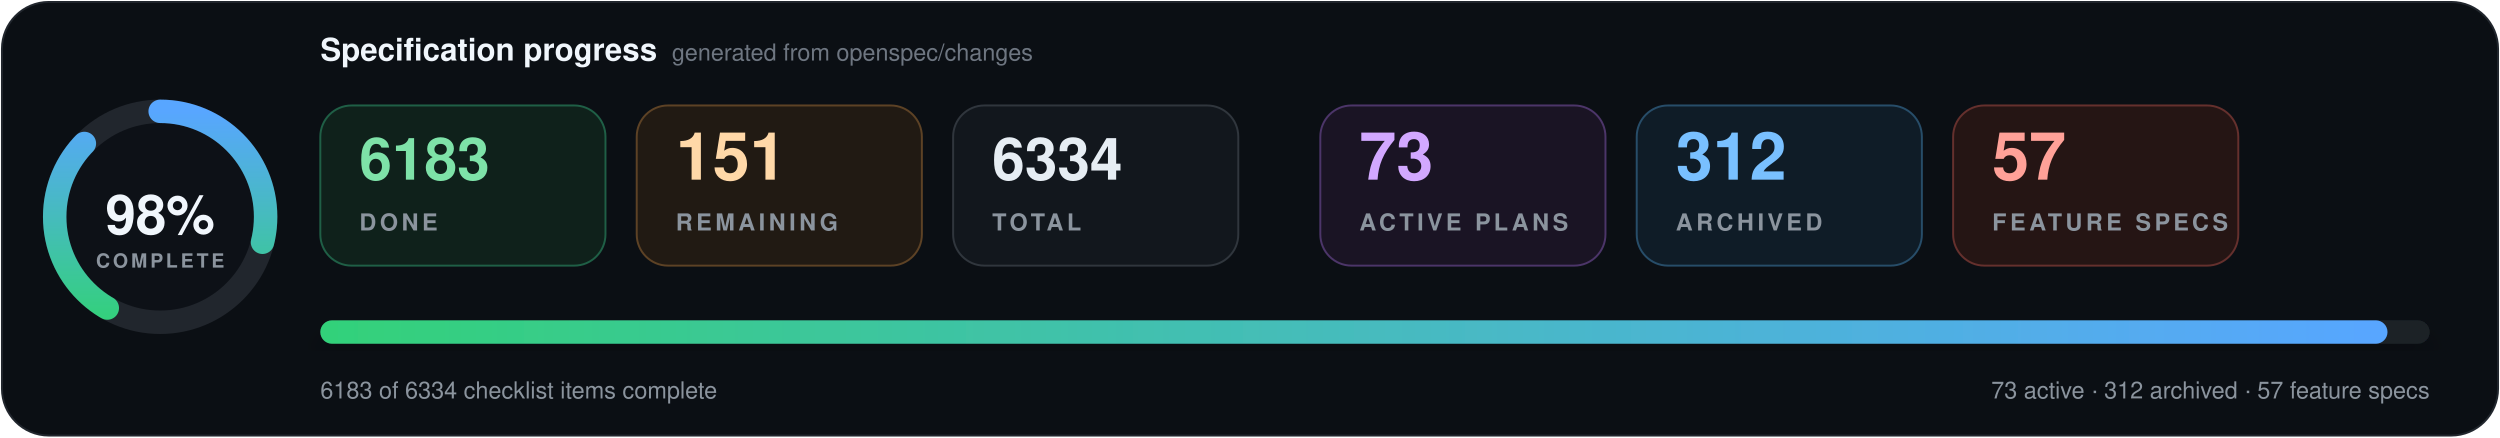
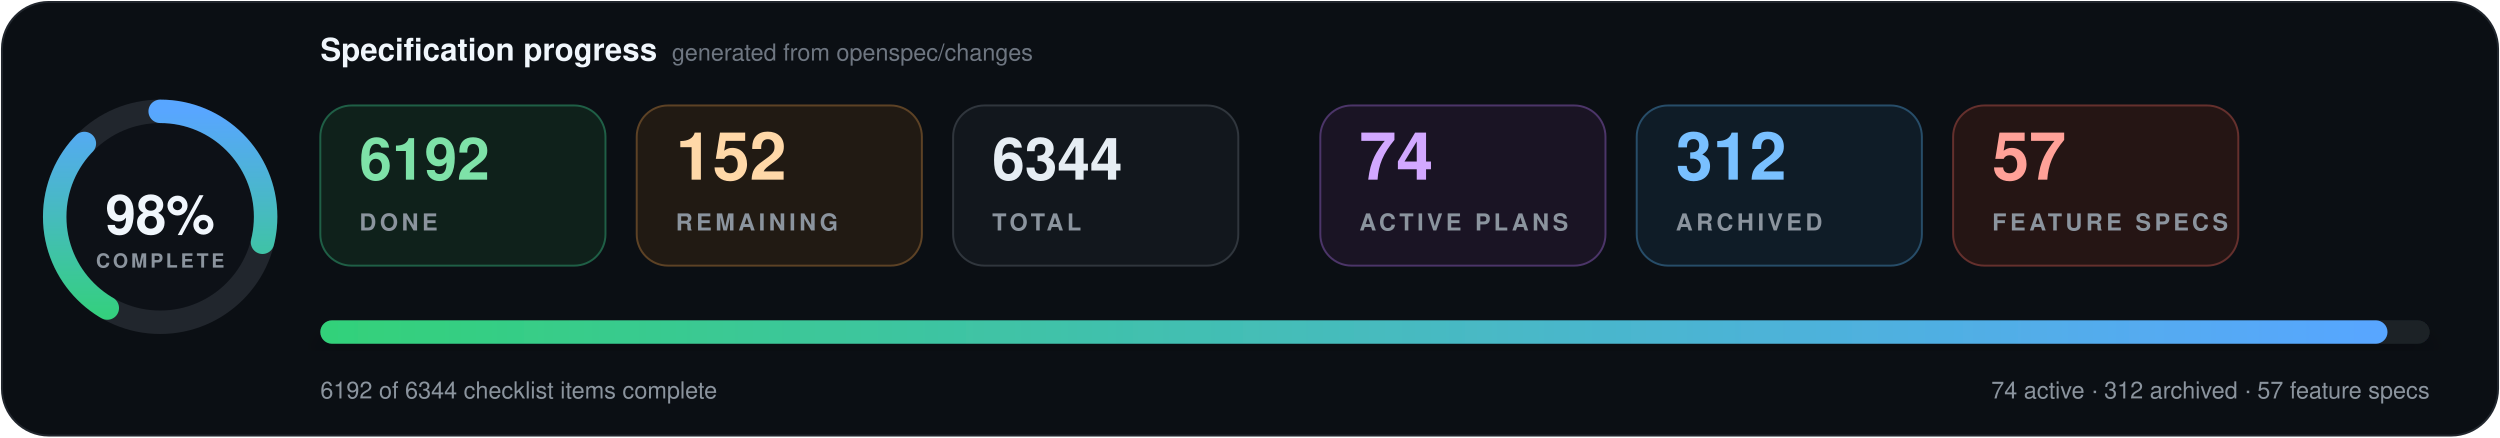
- <svg xmlns="http://www.w3.org/2000/svg" data-cache-version="1795001923" width="1280" height="224" viewBox="0 0 1280 224" role="img" aria-labelledby="title description" font-family="system-ui, -apple-system, BlinkMacSystemFont, 'Segoe UI', Helvetica, Arial, sans-serif" font-variant-numeric="tabular-nums">
+ <svg xmlns="http://www.w3.org/2000/svg" data-cache-version="1795292651" width="1280" height="224" viewBox="0 0 1280 224" role="img" aria-labelledby="title description" font-family="system-ui, -apple-system, BlinkMacSystemFont, 'Segoe UI', Helvetica, Arial, sans-serif" font-variant-numeric="tabular-nums">
  <defs>
    <linearGradient id="progress" x1="0" x2="1">
      <stop offset="0" stop-color="#33d17a" />
      <stop offset="1" stop-color="#58a6ff" />
    </linearGradient>
    <filter id="shadow" x="-10%" y="-20%" width="120%" height="150%">
      <feDropShadow dx="0" dy="7" stdDeviation="9" flood-color="#000" flood-opacity=".28" />
    </filter>
  </defs>
  <rect x="1" y="1" width="1278" height="222" rx="24" fill="#0b0f14" stroke="#21262d" />
  <g transform="translate(82 111)">
    <circle r="54" fill="#0d1117" stroke="#21262d" stroke-width="12" />
    <circle r="54" fill="none" stroke="url(#progress)" stroke-width="12" stroke-linecap="round" pathLength="100" stroke-dasharray="98 100" transform="rotate(-90)" />
    <text y="-1" text-anchor="middle" dominant-baseline="middle" fill="#f0f6fc" font-size="28" font-weight="800">98%</text>
    <text y="26" text-anchor="middle" fill="#8b949e" font-size="10" font-weight="700" letter-spacing="1.5">COMPLETE</text>
  </g>
  <text x="164" y="31" fill="#f0f6fc" font-size="16" font-weight="750">Specification progress</text>
  <text x="344" y="31" fill="#6e7681" font-size="12">generated from openspec/changes</text>
  <g transform="translate(164 54)">
    <rect width="146" height="82" rx="16" fill="#0f211b" stroke="#1f5f46" />
-     <text x="20" y="38" fill="#7ee2a8" font-size="30" font-weight="750">6183</text>
+     <text x="20" y="38" fill="#7ee2a8" font-size="30" font-weight="750">6192</text>
    <text x="20" y="64" fill="#8b949e" font-size="12" font-weight="700" letter-spacing="1.8">DONE</text>
  </g>
  <g transform="translate(326 54)">
    <rect width="146" height="82" rx="16" fill="#211a13" stroke="#5d4225" />
-     <text x="20" y="38" fill="#ffd8a8" font-size="34" font-weight="750">151</text>
+     <text x="20" y="38" fill="#ffd8a8" font-size="34" font-weight="750">152</text>
    <text x="20" y="64" fill="#8b949e" font-size="12" font-weight="700" letter-spacing="1.8">REMAINING</text>
  </g>
  <g transform="translate(488 54)">
    <rect width="146" height="82" rx="16" fill="#12171d" stroke="#30363d" />
-     <text x="20" y="38" fill="#e6edf3" font-size="30" font-weight="750">6334</text>
+     <text x="20" y="38" fill="#e6edf3" font-size="30" font-weight="750">6344</text>
    <text x="20" y="64" fill="#8b949e" font-size="12" font-weight="700" letter-spacing="1.8">TOTAL</text>
  </g>
  <g transform="translate(676 54)">
    <rect width="146" height="82" rx="16" fill="#1a1424" stroke="#4c3569" />
-     <text x="20" y="38" fill="#d2a8ff" font-size="34" font-weight="750">73</text>
+     <text x="20" y="38" fill="#d2a8ff" font-size="34" font-weight="750">74</text>
    <text x="20" y="64" fill="#8b949e" font-size="12" font-weight="700" letter-spacing="1.8">ACTIVE PLANS</text>
  </g>
  <g transform="translate(838 54)">
    <rect width="146" height="82" rx="16" fill="#0f1c27" stroke="#274d69" />
    <text x="20" y="38" fill="#79c0ff" font-size="34" font-weight="750">312</text>
    <text x="20" y="64" fill="#8b949e" font-size="12" font-weight="700" letter-spacing="1.8">ARCHIVED</text>
  </g>
  <g transform="translate(1000 54)">
    <rect width="146" height="82" rx="16" fill="#251514" stroke="#65302d" />
    <text x="20" y="38" fill="#ffa198" font-size="34" font-weight="750">57</text>
    <text x="20" y="64" fill="#8b949e" font-size="12" font-weight="700" letter-spacing="1.8">FEATURE SPECS</text>
  </g>
  <g filter="url(#shadow)">
    <rect x="164" y="164" width="1080" height="12" rx="6" fill="#1b2128" />
    <rect x="164" y="164" width="1058.4" height="12" rx="6" fill="url(#progress)" />
  </g>
-   <text x="164" y="204" fill="#8b949e" font-size="12">6183 of 6334 checklist items complete</text>
-   <text x="1244" y="204" text-anchor="end" fill="#8b949e" font-size="12">73 active · 312 archived · 57 feature specs</text>
+   <text x="164" y="204" fill="#8b949e" font-size="12">6192 of 6344 checklist items complete</text>
+   <text x="1244" y="204" text-anchor="end" fill="#8b949e" font-size="12">74 active · 312 archived · 57 feature specs</text>
</svg>
